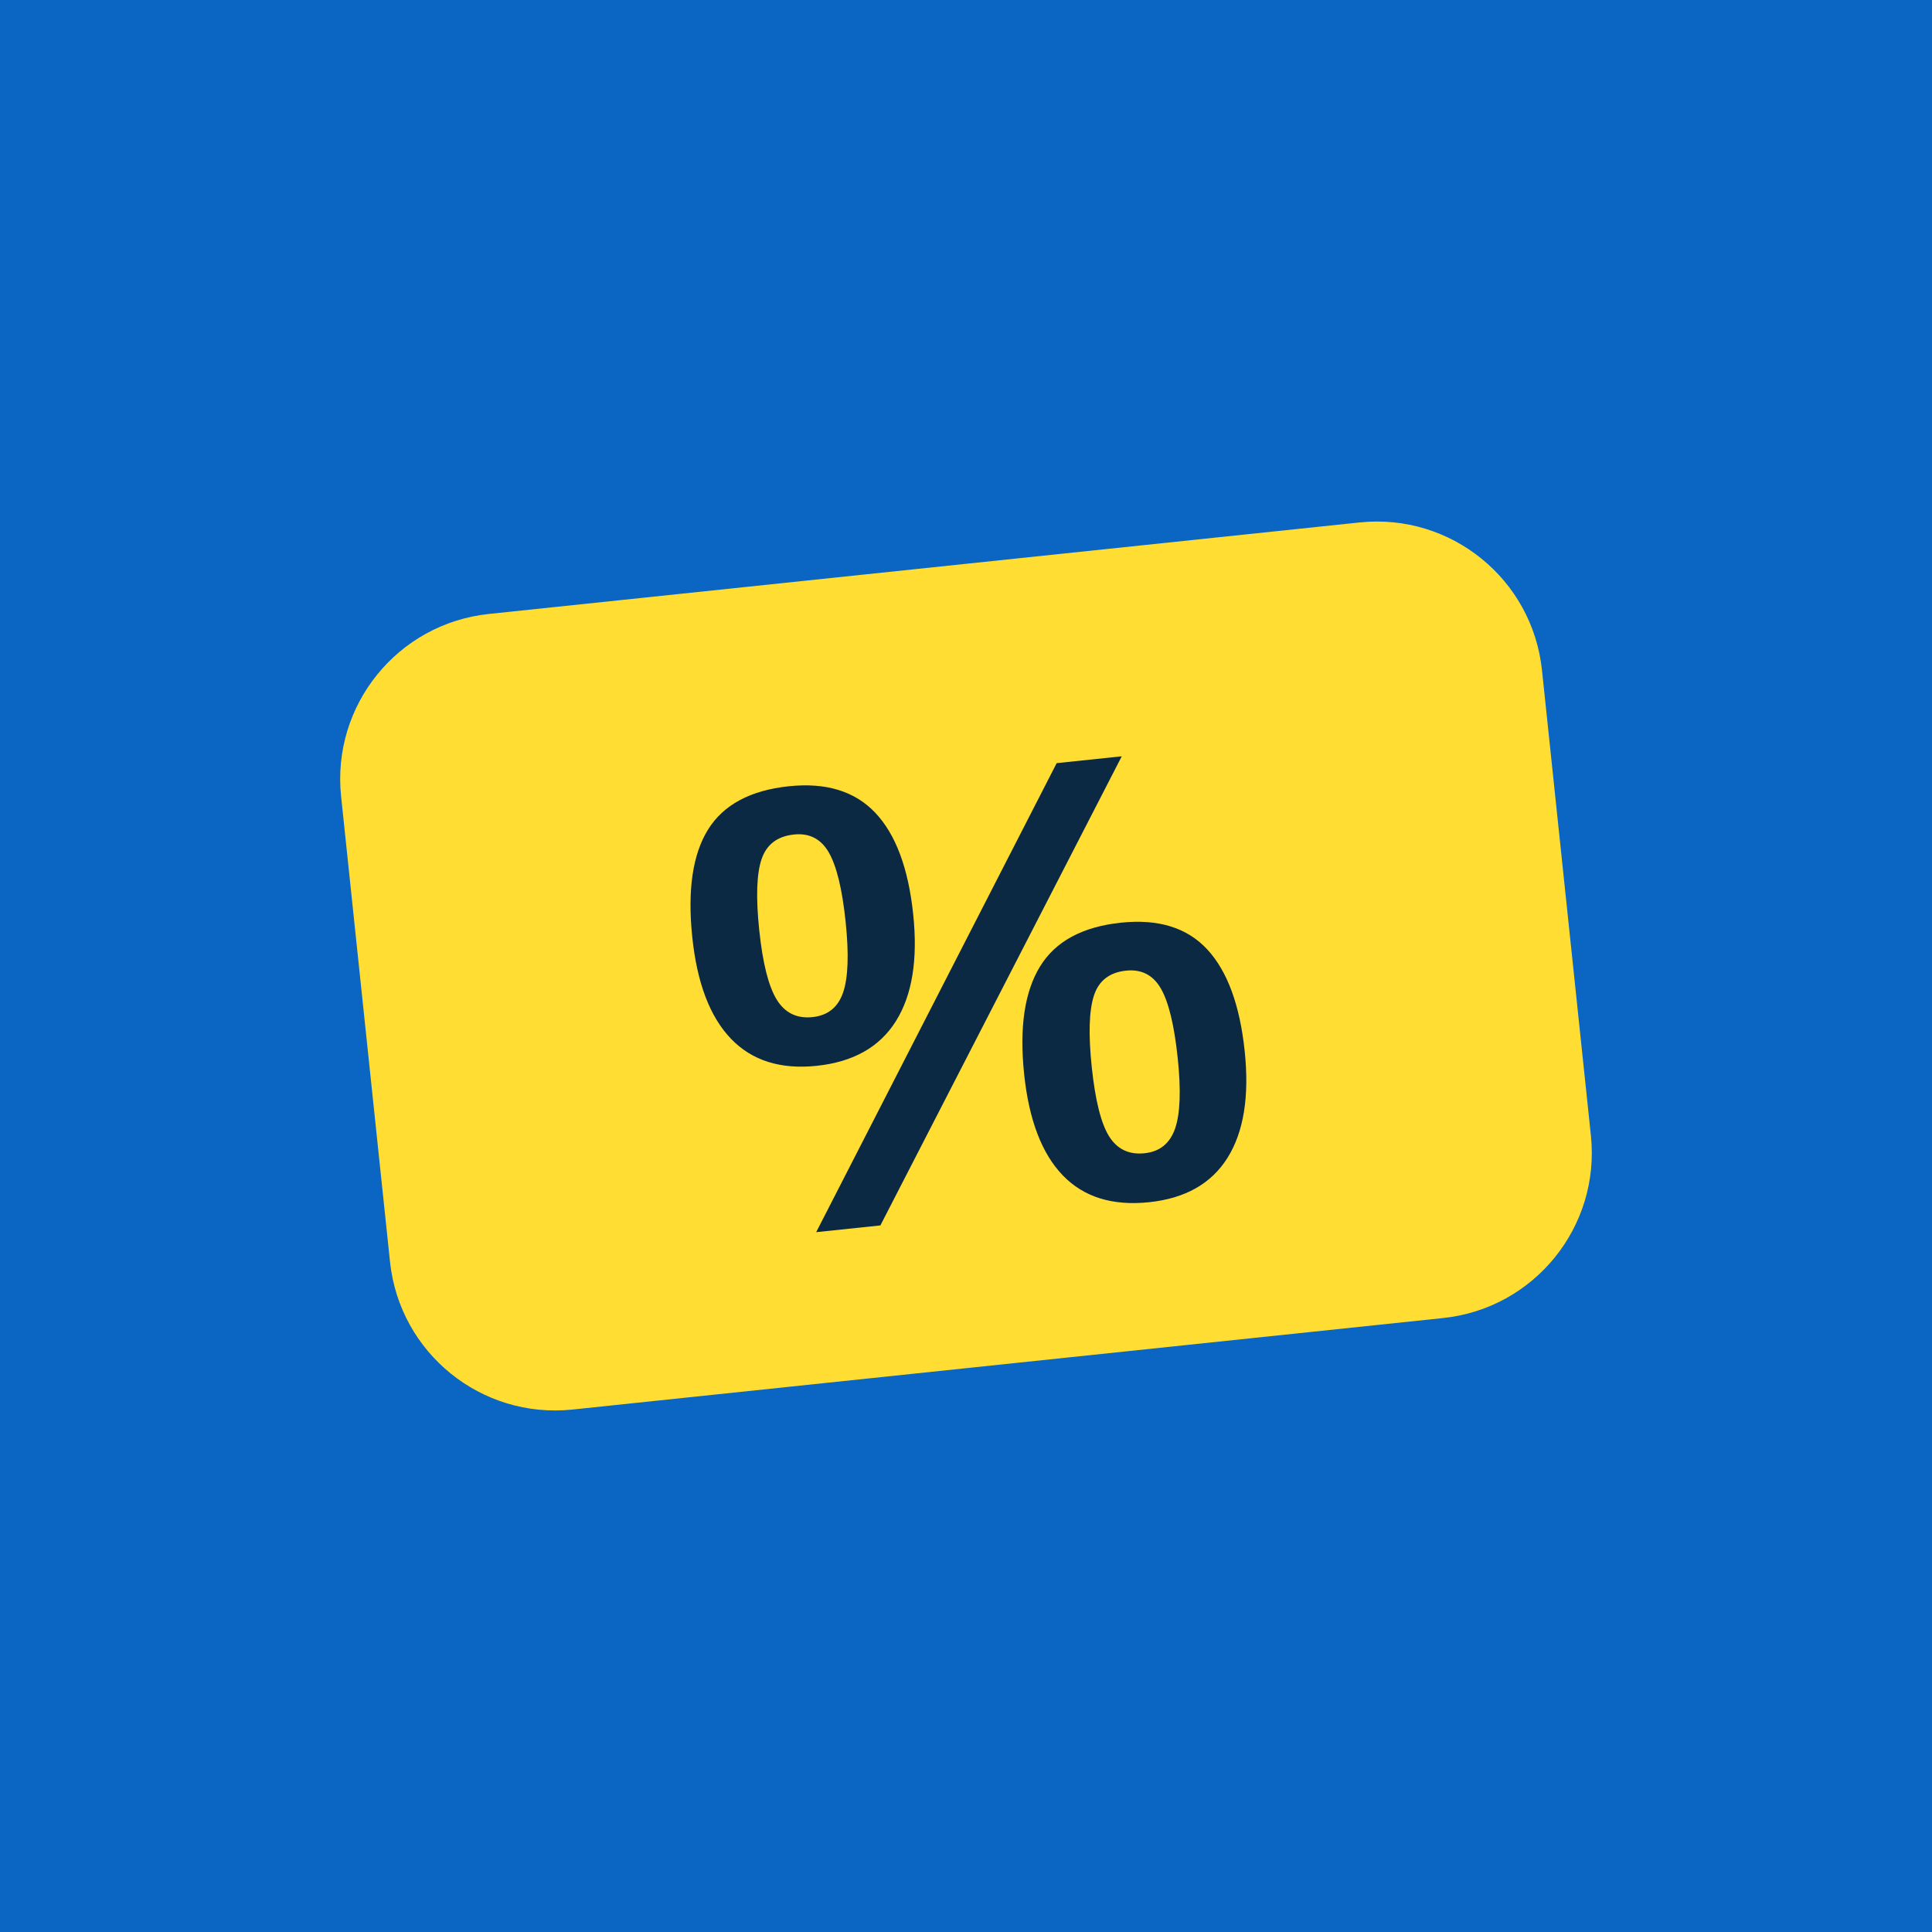
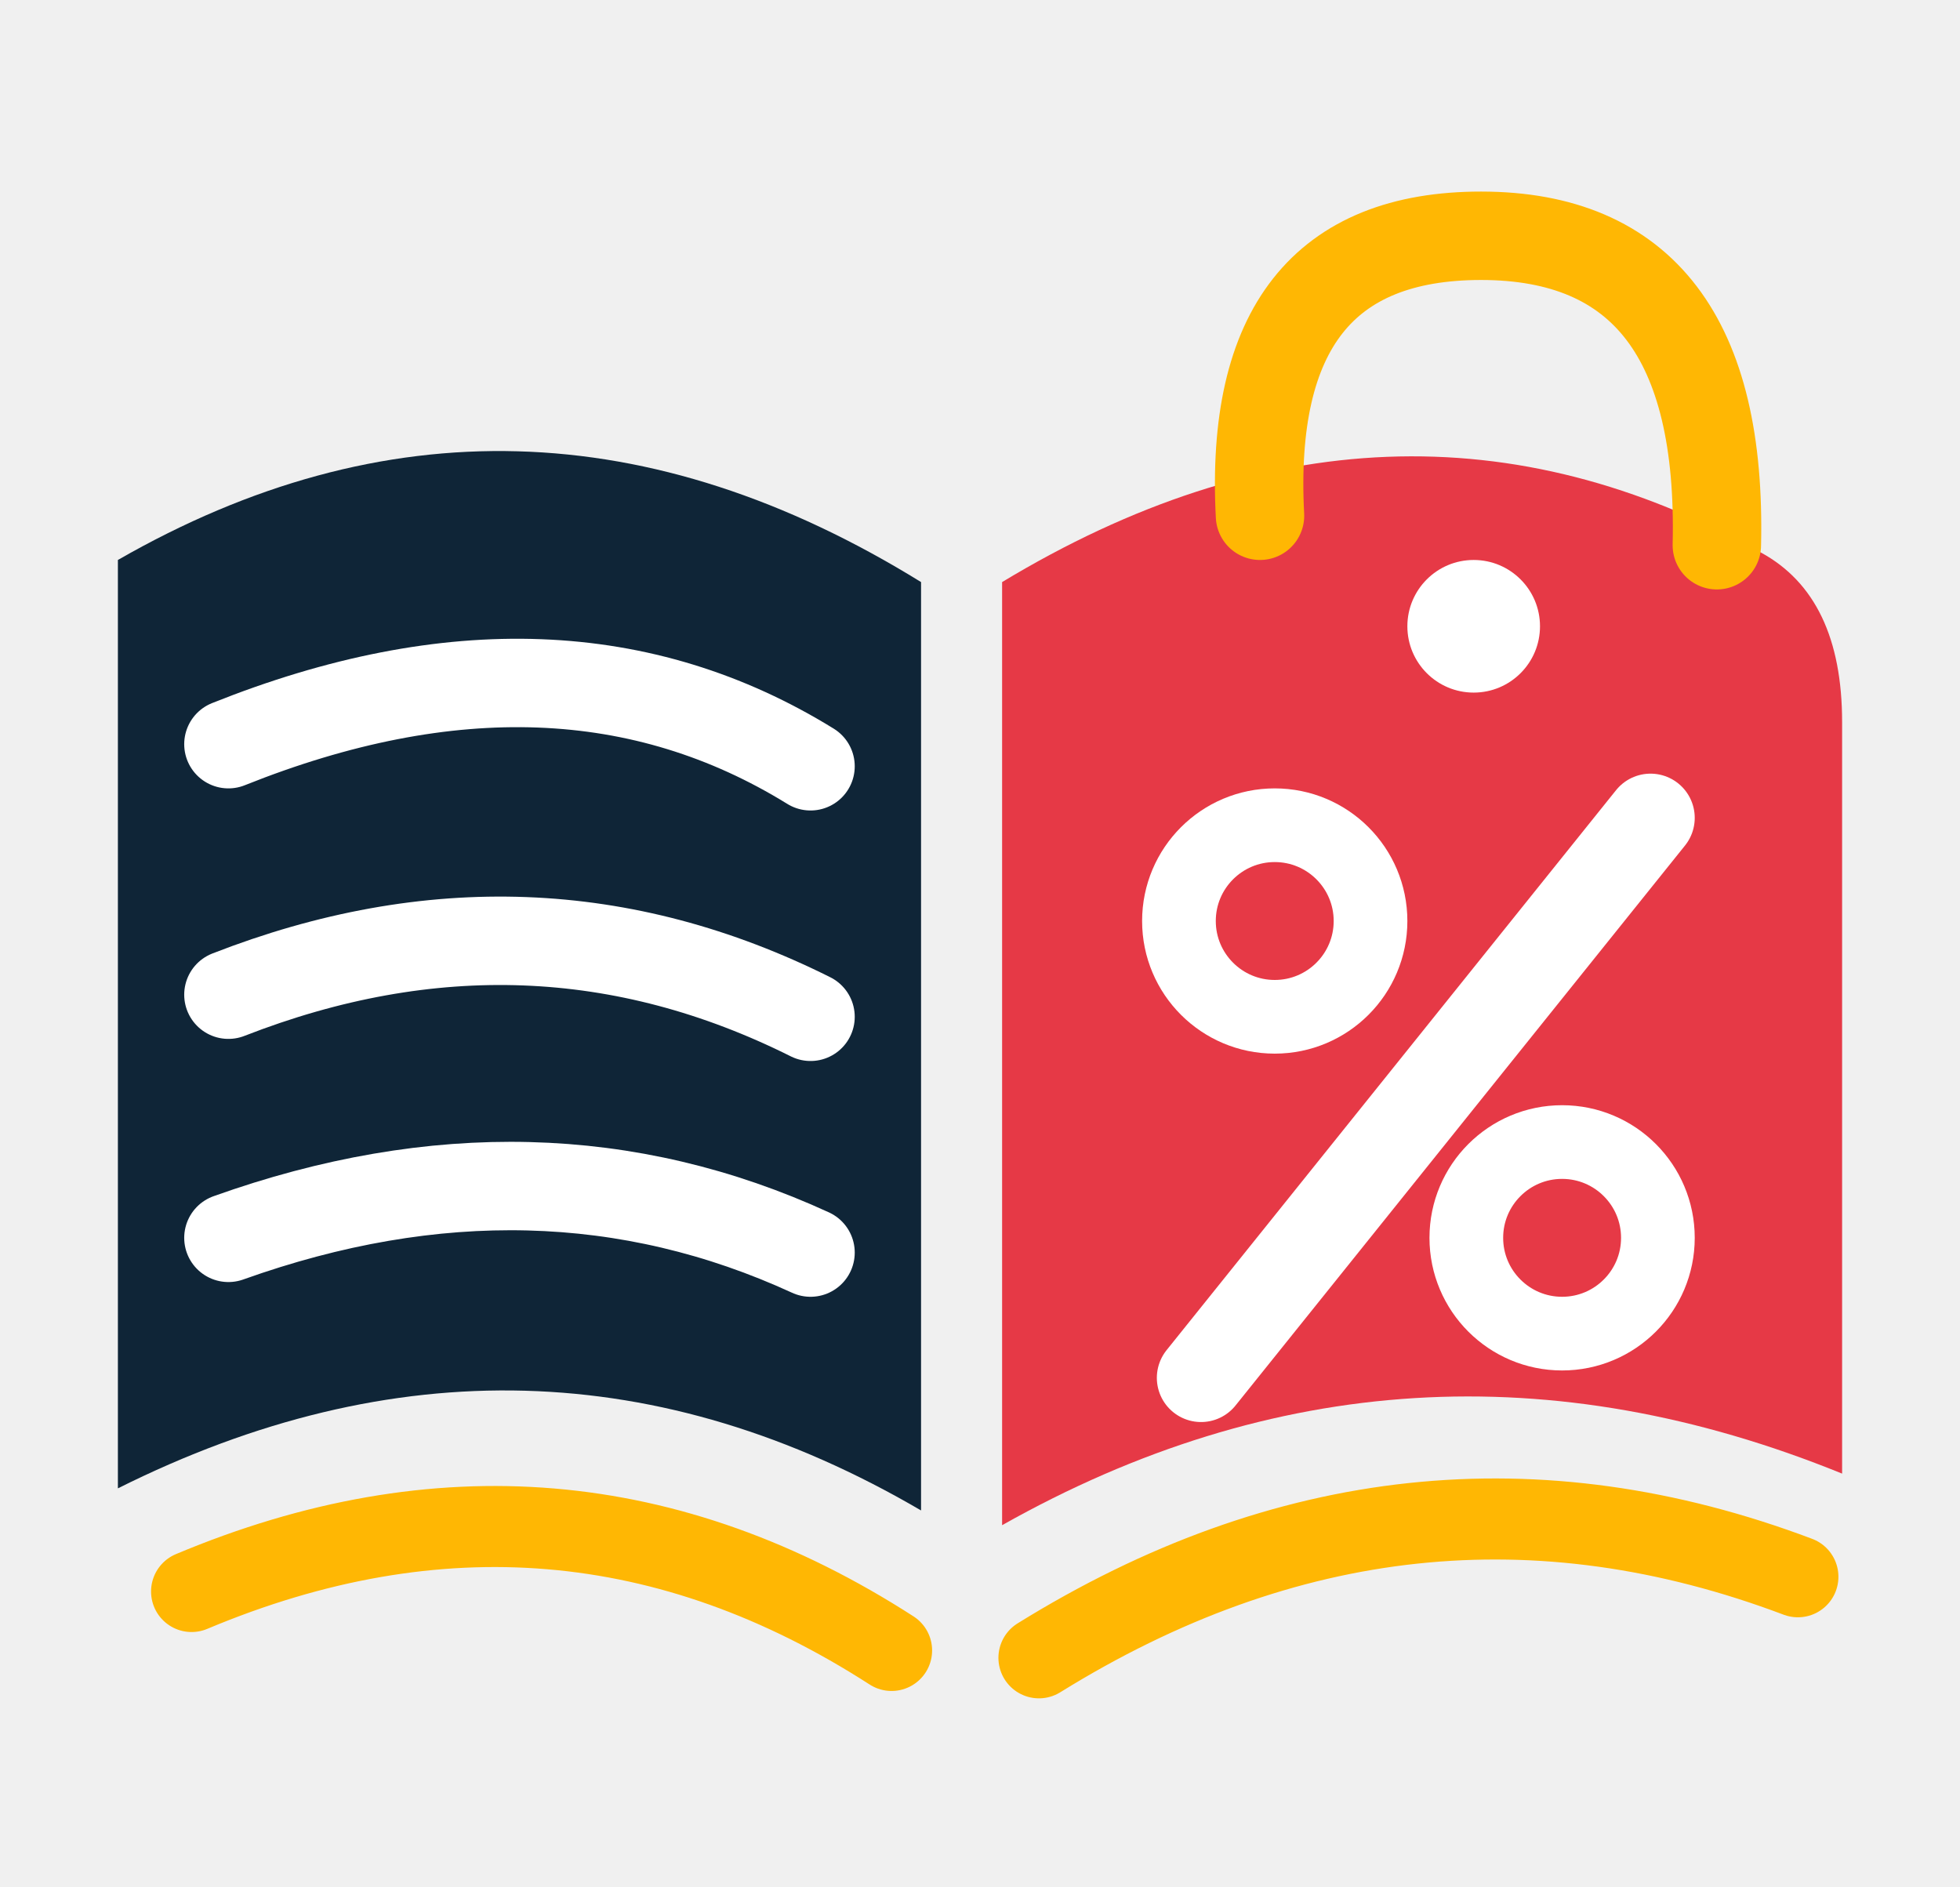
- <svg xmlns="http://www.w3.org/2000/svg" viewBox="0 0 512 512">
-   <rect width="512" height="512" fill="#0a66c2" />
-   <g transform="rotate(-6 256 256)">
-     <rect x="96" y="150" width="320" height="212" rx="44" fill="#ffdd33" />
-     <text x="256" y="322" text-anchor="middle" font-family="Arial Black,Arial,sans-serif" font-weight="900" font-size="170" fill="#0b2942">%</text>
-   </g>
+ <svg xmlns="http://www.w3.org/2000/svg" viewBox="0 0 266 256" role="img" aria-label="Bármiár – akciós katalógus">
+   <path d="M16 76 Q70 45 125 79 L125 205 Q72 174 16 202Z" fill="#0F2537" />
+   <path d="M31 101 Q76 83 110 104 M31 135 Q72 119 110 138 M31 168 Q73 153 110 170" fill="none" stroke="white" stroke-width="12" stroke-linecap="round" />
+   <path d="M136 79 Q189 47 239 75 Q250 81 250 98 L250 200 Q191 176 136 207Z" fill="#E63946" />
+   <path d="M26 216 Q76 195 121 224 M141 225 Q191 194 244 214" fill="none" stroke="#FFB703" stroke-width="11" stroke-linecap="round" />
+   <path d="M171 70 Q169 32 201 32 Q234 32 233 74" fill="none" stroke="#FFB703" stroke-width="12" stroke-linecap="round" />
+   <circle cx="200" cy="85" r="9" fill="white" />
+   <circle cx="173" cy="125" r="13" fill="none" stroke="white" stroke-width="10" />
+   <circle cx="212" cy="168" r="13" fill="none" stroke="white" stroke-width="10" />
+   <path d="M163 187 L224 111" stroke="white" stroke-width="12" stroke-linecap="round" />
</svg>
